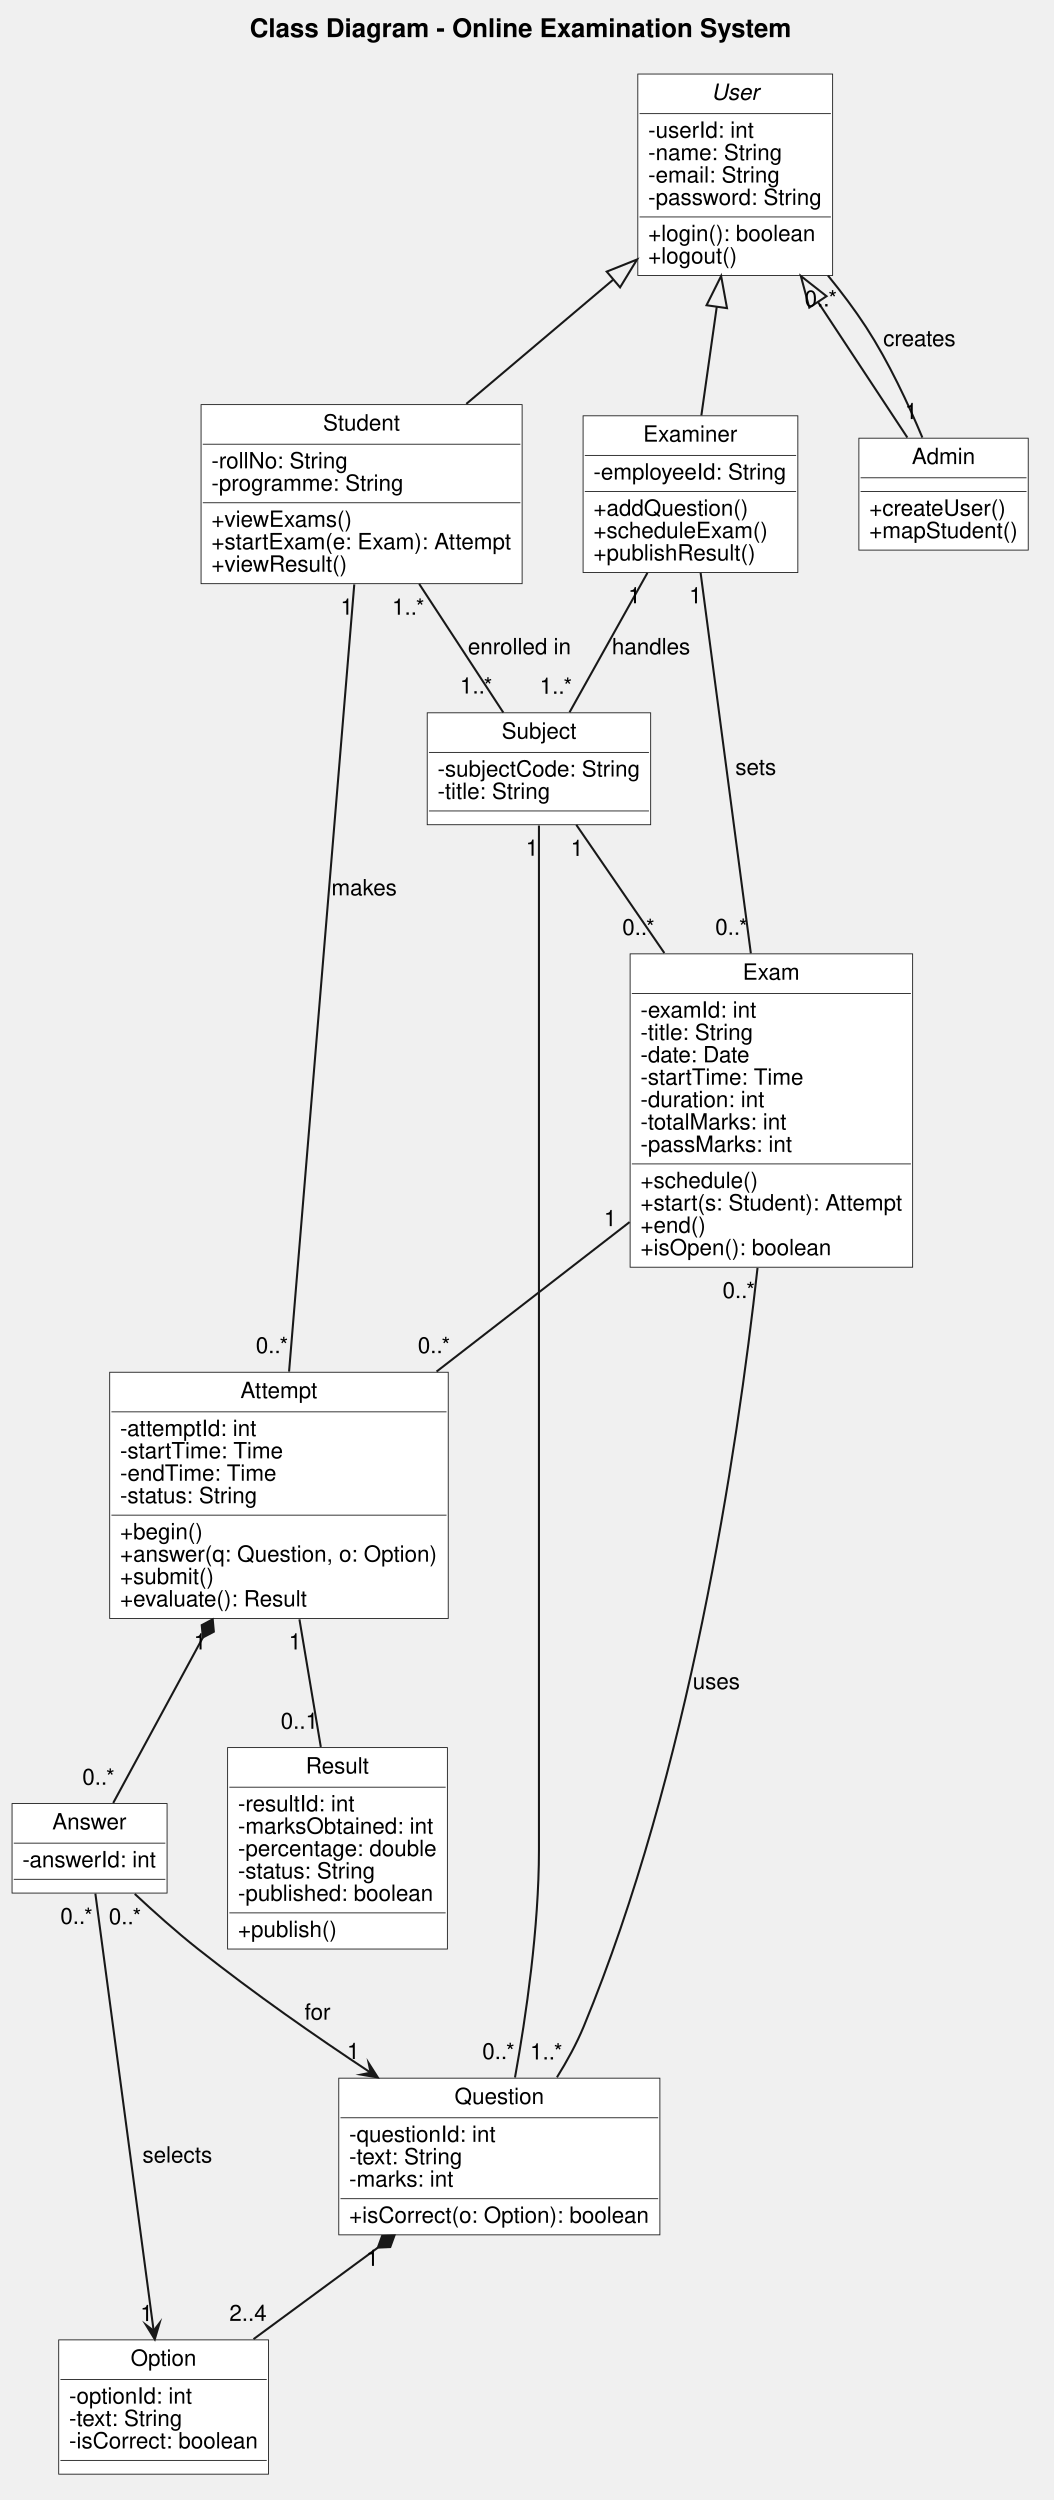
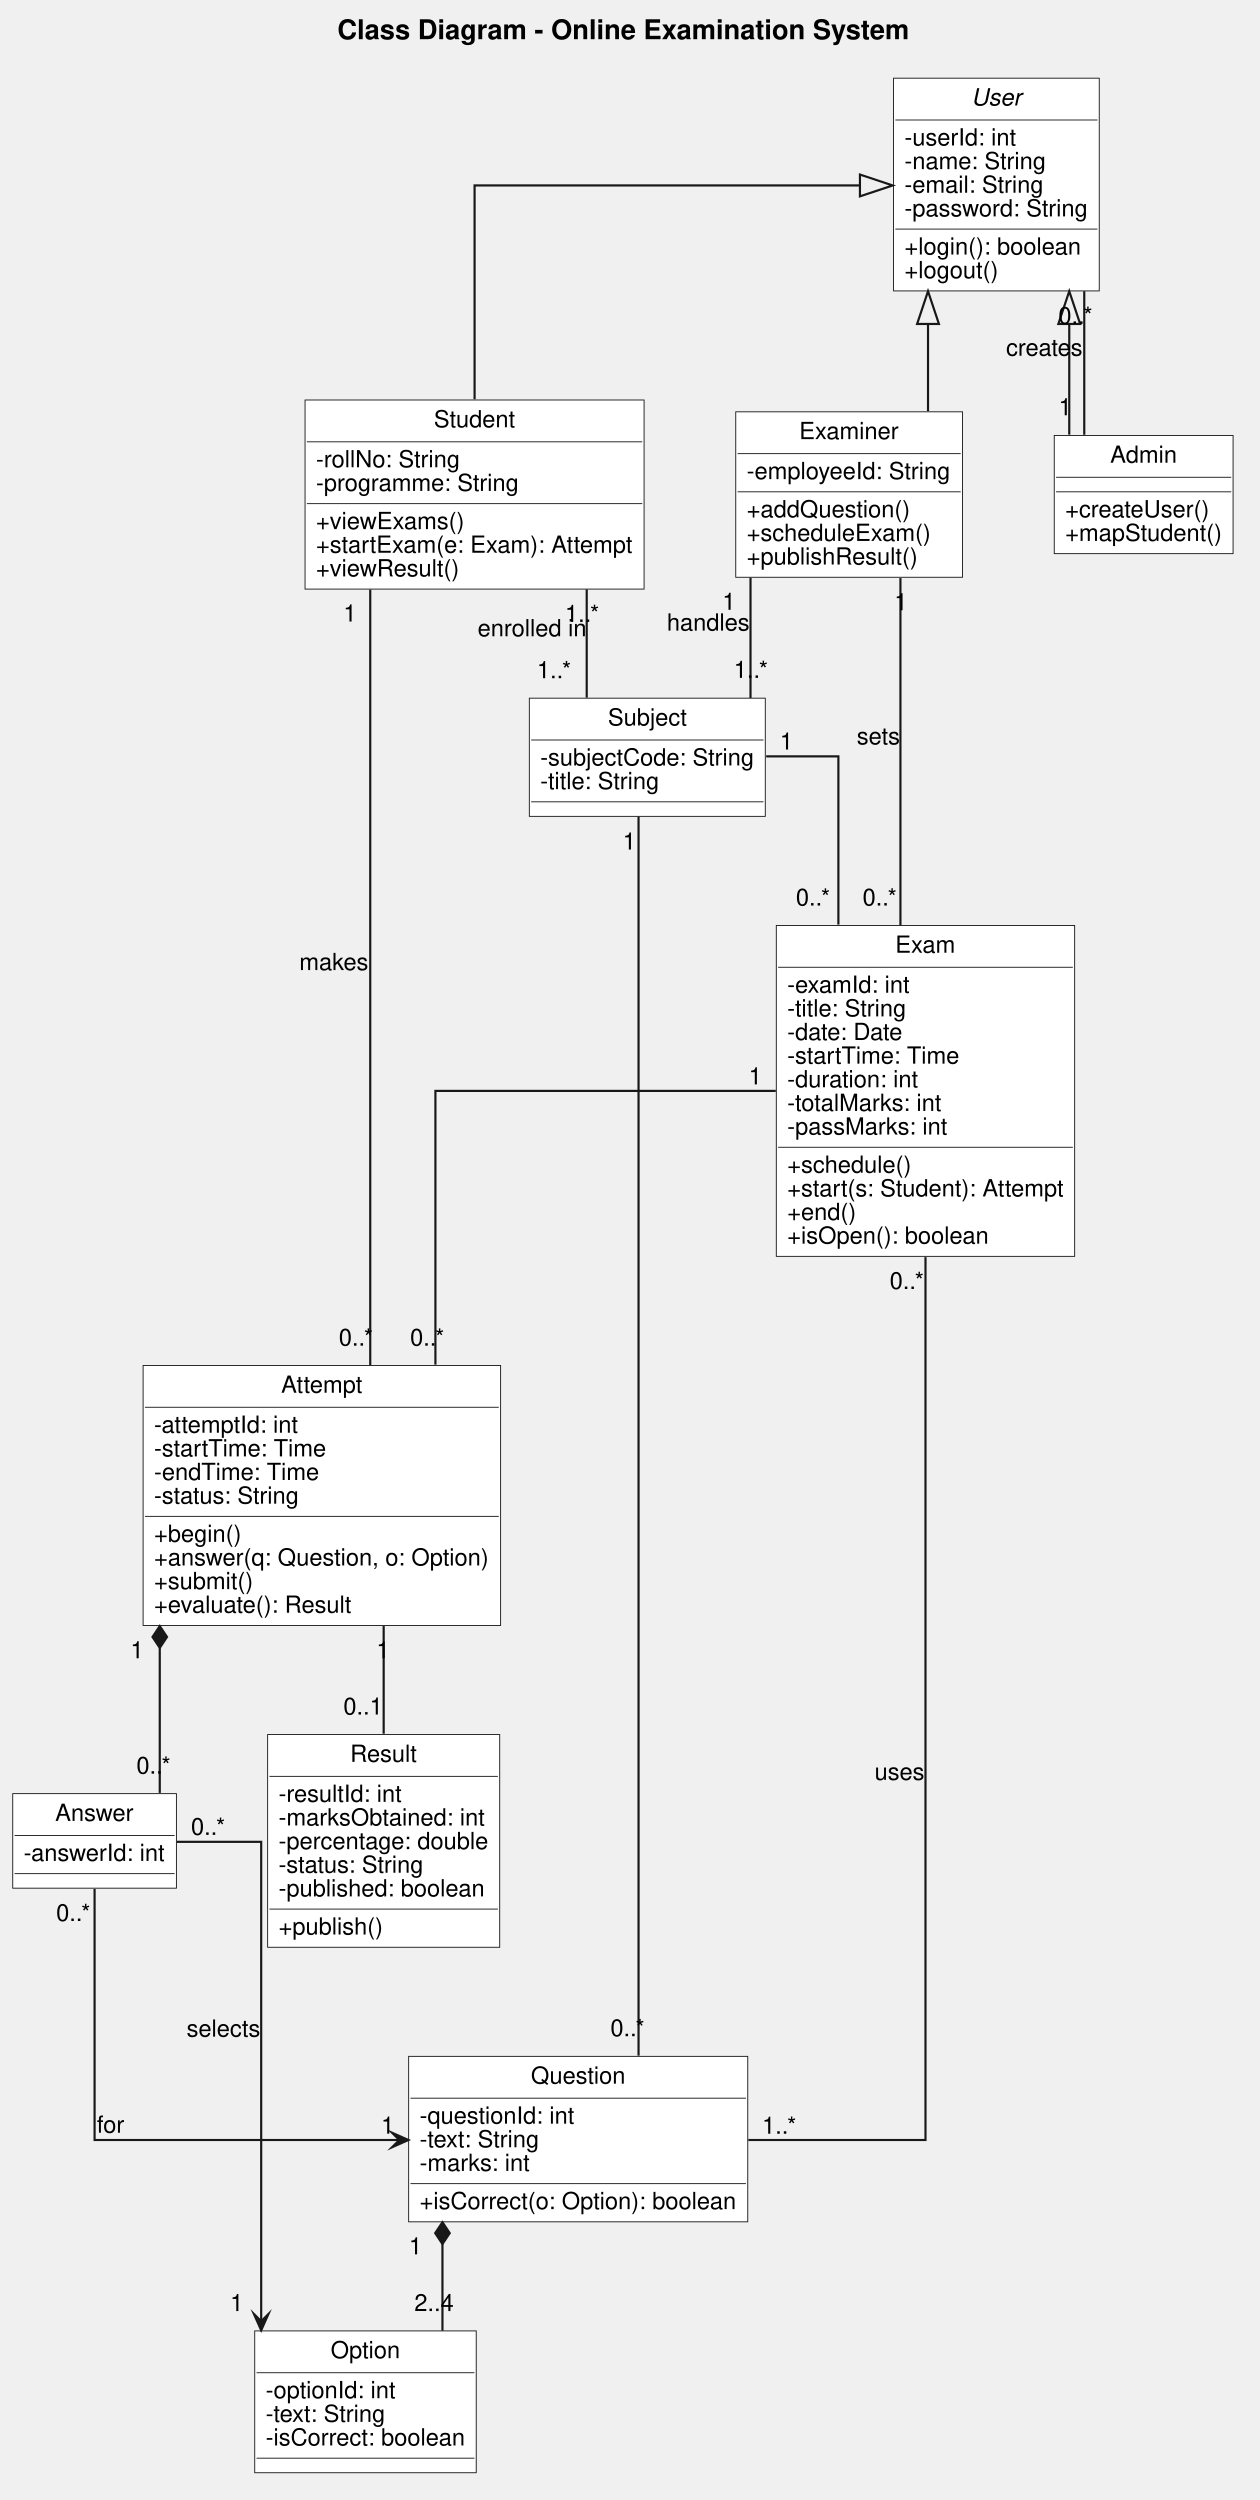
- <svg xmlns="http://www.w3.org/2000/svg" version="1.1" data-diagram-type="CLASS" width="612px" height="1452px" viewBox="0 0 612 1452" zoomAndPan="magnify" preserveAspectRatio="none" contentStyleType="text/css">
+ <svg xmlns="http://www.w3.org/2000/svg" version="1.1" data-diagram-type="CLASS" width="693px" height="1375px" viewBox="0 0 693 1375" zoomAndPan="magnify" preserveAspectRatio="none" contentStyleType="text/css">
  <defs />
  <g font-family="Helvetica, Arial, sans-serif" lengthAdjust="spacing">
-     <g class="title" data-source-line="2">
-       <text x="145.045" y="21.55" fill="#000" font-size="15" textLength="315.103" font-weight="700" font-family="Helvetica, Arial, sans-serif">Class Diagram - Online Examination System</text>
-     </g>
-     <g class="entity" data-qualified-name="User" id="ent0001" data-source-line="4">
-       <rect x="370.44" y="43" width="113.15" height="117" fill="#FFF" style="stroke:#181818;stroke-width:0.5;" />
-       <text x="413.291" y="58.01" fill="#000" font-size="13" textLength="27.447" font-style="italic" font-family="Helvetica, Arial, sans-serif">User</text>
-       <line x1="371.44" y1="66" x2="482.59" y2="66" style="stroke:#181818;stroke-width:0.5;" />
-       <text x="376.44" y="80.01" fill="#000" font-size="13" textLength="61.414" font-family="Helvetica, Arial, sans-serif">-userId: int</text>
-       <text x="376.44" y="93.01" fill="#000" font-size="13" textLength="78.032" font-family="Helvetica, Arial, sans-serif">-name: String</text>
-       <text x="376.44" y="106.01" fill="#000" font-size="13" textLength="76.578" font-family="Helvetica, Arial, sans-serif">-email: String</text>
-       <text x="376.44" y="119.01" fill="#000" font-size="13" textLength="101.15" font-family="Helvetica, Arial, sans-serif">-password: String</text>
-       <line x1="371.44" y1="126" x2="482.59" y2="126" style="stroke:#181818;stroke-width:0.5;" />
-       <text x="376.44" y="140.01" fill="#000" font-size="13" textLength="97.208" font-family="Helvetica, Arial, sans-serif">+login(): boolean</text>
-       <text x="376.44" y="153.01" fill="#000" font-size="13" textLength="51.67" font-family="Helvetica, Arial, sans-serif">+logout()</text>
-     </g>
-     <g class="entity" data-qualified-name="Student" id="ent0002" data-source-line="12">
-       <rect x="116.78" y="235" width="186.465" height="104" fill="#FFF" style="stroke:#181818;stroke-width:0.5;" />
-       <text x="187.605" y="250.01" fill="#000" font-size="13" textLength="44.814" font-family="Helvetica, Arial, sans-serif">Student</text>
-       <line x1="117.78" y1="258" x2="302.245" y2="258" style="stroke:#181818;stroke-width:0.5;" />
-       <text x="122.78" y="272.01" fill="#000" font-size="13" textLength="79.466" font-family="Helvetica, Arial, sans-serif">-rollNo: String</text>
-       <text x="122.78" y="285.01" fill="#000" font-size="13" textLength="111.979" font-family="Helvetica, Arial, sans-serif">-programme: String</text>
-       <line x1="117.78" y1="292" x2="302.245" y2="292" style="stroke:#181818;stroke-width:0.5;" />
-       <text x="122.78" y="306.01" fill="#000" font-size="13" textLength="81.986" font-family="Helvetica, Arial, sans-serif">+viewExams()</text>
-       <text x="122.78" y="319.01" fill="#000" font-size="13" textLength="174.465" font-family="Helvetica, Arial, sans-serif">+startExam(e: Exam): Attempt</text>
-       <text x="122.78" y="332.01" fill="#000" font-size="13" textLength="79.104" font-family="Helvetica, Arial, sans-serif">+viewResult()</text>
-     </g>
-     <g class="entity" data-qualified-name="Examiner" id="ent0003" data-source-line="19">
-       <rect x="338.66" y="241.5" width="124.722" height="91" fill="#FFF" style="stroke:#181818;stroke-width:0.5;" />
-       <text x="373.567" y="256.51" fill="#000" font-size="13" textLength="54.907" font-family="Helvetica, Arial, sans-serif">Examiner</text>
-       <line x1="339.66" y1="264.5" x2="462.382" y2="264.5" style="stroke:#181818;stroke-width:0.5;" />
-       <text x="344.66" y="278.51" fill="#000" font-size="13" textLength="112.722" font-family="Helvetica, Arial, sans-serif">-employeeId: String</text>
-       <line x1="339.66" y1="285.5" x2="462.382" y2="285.5" style="stroke:#181818;stroke-width:0.5;" />
-       <text x="344.66" y="299.51" fill="#000" font-size="13" textLength="89.972" font-family="Helvetica, Arial, sans-serif">+addQuestion()</text>
-       <text x="344.66" y="312.51" fill="#000" font-size="13" textLength="101.518" font-family="Helvetica, Arial, sans-serif">+scheduleExam()</text>
-       <text x="344.66" y="325.51" fill="#000" font-size="13" textLength="94.294" font-family="Helvetica, Arial, sans-serif">+publishResult()</text>
-     </g>
-     <g class="entity" data-qualified-name="Admin" id="ent0004" data-source-line="25">
-       <rect x="498.84" y="254.5" width="98.354" height="65" fill="#FFF" style="stroke:#181818;stroke-width:0.5;" />
-       <text x="529.593" y="269.51" fill="#000" font-size="13" textLength="36.848" font-family="Helvetica, Arial, sans-serif">Admin</text>
-       <line x1="499.84" y1="277.5" x2="596.194" y2="277.5" style="stroke:#181818;stroke-width:0.5;" />
-       <line x1="499.84" y1="285.5" x2="596.194" y2="285.5" style="stroke:#181818;stroke-width:0.5;" />
-       <text x="504.84" y="299.51" fill="#000" font-size="13" textLength="79.828" font-family="Helvetica, Arial, sans-serif">+createUser()</text>
-       <text x="504.84" y="312.51" fill="#000" font-size="13" textLength="86.354" font-family="Helvetica, Arial, sans-serif">+mapStudent()</text>
-     </g>
-     <g class="entity" data-qualified-name="Subject" id="ent0005" data-source-line="29">
-       <rect x="248.13" y="414" width="129.781" height="65" fill="#FFF" style="stroke:#181818;stroke-width:0.5;" />
-       <text x="291.34" y="429.01" fill="#000" font-size="13" textLength="43.361" font-family="Helvetica, Arial, sans-serif">Subject</text>
-       <line x1="249.13" y1="437" x2="376.911" y2="437" style="stroke:#181818;stroke-width:0.5;" />
-       <text x="254.13" y="451.01" fill="#000" font-size="13" textLength="117.781" font-family="Helvetica, Arial, sans-serif">-subjectCode: String</text>
-       <text x="254.13" y="464.01" fill="#000" font-size="13" textLength="65.743" font-family="Helvetica, Arial, sans-serif">-title: String</text>
-       <line x1="249.13" y1="471" x2="376.911" y2="471" style="stroke:#181818;stroke-width:0.5;" />
-     </g>
-     <g class="entity" data-qualified-name="Exam" id="ent0006" data-source-line="33">
-       <rect x="365.97" y="554" width="164.09" height="182" fill="#FFF" style="stroke:#181818;stroke-width:0.5;" />
-       <text x="431.4" y="569.01" fill="#000" font-size="13" textLength="33.23" font-family="Helvetica, Arial, sans-serif">Exam</text>
-       <line x1="366.97" y1="577" x2="529.06" y2="577" style="stroke:#181818;stroke-width:0.5;" />
-       <text x="371.97" y="591.01" fill="#000" font-size="13" textLength="67.914" font-family="Helvetica, Arial, sans-serif">-examId: int</text>
-       <text x="371.97" y="604.01" fill="#000" font-size="13" textLength="65.743" font-family="Helvetica, Arial, sans-serif">-title: String</text>
-       <text x="371.97" y="617.01" fill="#000" font-size="13" textLength="64.314" font-family="Helvetica, Arial, sans-serif">-date: Date</text>
-       <text x="371.97" y="630.01" fill="#000" font-size="13" textLength="94.612" font-family="Helvetica, Arial, sans-serif">-startTime: Time</text>
-       <text x="371.97" y="643.01" fill="#000" font-size="13" textLength="72.262" font-family="Helvetica, Arial, sans-serif">-duration: int</text>
-       <text x="371.97" y="656.01" fill="#000" font-size="13" textLength="85.243" font-family="Helvetica, Arial, sans-serif">-totalMarks: int</text>
-       <text x="371.97" y="669.01" fill="#000" font-size="13" textLength="88.131" font-family="Helvetica, Arial, sans-serif">-passMarks: int</text>
-       <line x1="366.97" y1="676" x2="529.06" y2="676" style="stroke:#181818;stroke-width:0.5;" />
-       <text x="371.97" y="690.01" fill="#000" font-size="13" textLength="68.288" font-family="Helvetica, Arial, sans-serif">+schedule()</text>
-       <text x="371.97" y="703.01" fill="#000" font-size="13" textLength="152.09" font-family="Helvetica, Arial, sans-serif">+start(s: Student): Attempt</text>
-       <text x="371.97" y="716.01" fill="#000" font-size="13" textLength="37.94" font-family="Helvetica, Arial, sans-serif">+end()</text>
-       <text x="371.97" y="729.01" fill="#000" font-size="13" textLength="110.932" font-family="Helvetica, Arial, sans-serif">+isOpen(): boolean</text>
-     </g>
-     <g class="entity" data-qualified-name="Question" id="ent0007" data-source-line="46">
-       <rect x="196.76" y="1207" width="186.503" height="91" fill="#FFF" style="stroke:#181818;stroke-width:0.5;" />
-       <text x="263.996" y="1222.01" fill="#000" font-size="13" textLength="52.032" font-family="Helvetica, Arial, sans-serif">Question</text>
-       <line x1="197.76" y1="1230" x2="382.263" y2="1230" style="stroke:#181818;stroke-width:0.5;" />
-       <text x="202.76" y="1244.01" fill="#000" font-size="13" textLength="85.274" font-family="Helvetica, Arial, sans-serif">-questionId: int</text>
-       <text x="202.76" y="1257.01" fill="#000" font-size="13" textLength="66.466" font-family="Helvetica, Arial, sans-serif">-text: String</text>
-       <text x="202.76" y="1270.01" fill="#000" font-size="13" textLength="60.671" font-family="Helvetica, Arial, sans-serif">-marks: int</text>
-       <line x1="197.76" y1="1277" x2="382.263" y2="1277" style="stroke:#181818;stroke-width:0.5;" />
-       <text x="202.76" y="1291.01" fill="#000" font-size="13" textLength="174.503" font-family="Helvetica, Arial, sans-serif">+isCorrect(o: Option): boolean</text>
-     </g>
-     <g class="entity" data-qualified-name="Option" id="ent0008" data-source-line="52">
-       <rect x="34.1" y="1359" width="121.827" height="78" fill="#FFF" style="stroke:#181818;stroke-width:0.5;" />
-       <text x="75.863" y="1374.01" fill="#000" font-size="13" textLength="38.302" font-family="Helvetica, Arial, sans-serif">Option</text>
-       <line x1="35.1" y1="1382" x2="154.927" y2="1382" style="stroke:#181818;stroke-width:0.5;" />
-       <text x="40.1" y="1396.01" fill="#000" font-size="13" textLength="71.544" font-family="Helvetica, Arial, sans-serif">-optionId: int</text>
-       <text x="40.1" y="1409.01" fill="#000" font-size="13" textLength="66.466" font-family="Helvetica, Arial, sans-serif">-text: String</text>
-       <text x="40.1" y="1422.01" fill="#000" font-size="13" textLength="109.827" font-family="Helvetica, Arial, sans-serif">-isCorrect: boolean</text>
-       <line x1="35.1" y1="1429" x2="154.927" y2="1429" style="stroke:#181818;stroke-width:0.5;" />
-     </g>
-     <g class="entity" data-qualified-name="Attempt" id="ent0009" data-source-line="57">
-       <rect x="63.71" y="797" width="196.622" height="143" fill="#FFF" style="stroke:#181818;stroke-width:0.5;" />
-       <text x="139.623" y="812.01" fill="#000" font-size="13" textLength="44.795" font-family="Helvetica, Arial, sans-serif">Attempt</text>
-       <line x1="64.71" y1="820" x2="259.332" y2="820" style="stroke:#181818;stroke-width:0.5;" />
-       <text x="69.71" y="834.01" fill="#000" font-size="13" textLength="79.479" font-family="Helvetica, Arial, sans-serif">-attemptId: int</text>
-       <text x="69.71" y="847.01" fill="#000" font-size="13" textLength="94.612" font-family="Helvetica, Arial, sans-serif">-startTime: Time</text>
-       <text x="69.71" y="860.01" fill="#000" font-size="13" textLength="91.019" font-family="Helvetica, Arial, sans-serif">-endTime: Time</text>
-       <text x="69.71" y="873.01" fill="#000" font-size="13" textLength="80.196" font-family="Helvetica, Arial, sans-serif">-status: String</text>
-       <line x1="64.71" y1="880" x2="259.332" y2="880" style="stroke:#181818;stroke-width:0.5;" />
-       <text x="69.71" y="894.01" fill="#000" font-size="13" textLength="48.058" font-family="Helvetica, Arial, sans-serif">+begin()</text>
-       <text x="69.71" y="907.01" fill="#000" font-size="13" textLength="184.622" font-family="Helvetica, Arial, sans-serif">+answer(q: Question, o: Option)</text>
-       <text x="69.71" y="920.01" fill="#000" font-size="13" textLength="54.539" font-family="Helvetica, Arial, sans-serif">+submit()</text>
-       <text x="69.71" y="933.01" fill="#000" font-size="13" textLength="109.472" font-family="Helvetica, Arial, sans-serif">+evaluate(): Result</text>
-     </g>
-     <g class="entity" data-qualified-name="Answer" id="ent0010" data-source-line="67">
-       <rect x="7" y="1047.5" width="90.032" height="52" fill="#FFF" style="stroke:#181818;stroke-width:0.5;" />
-       <text x="30.342" y="1062.51" fill="#000" font-size="13" textLength="43.348" font-family="Helvetica, Arial, sans-serif">Answer</text>
-       <line x1="8" y1="1070.5" x2="96.032" y2="1070.5" style="stroke:#181818;stroke-width:0.5;" />
-       <text x="13" y="1084.51" fill="#000" font-size="13" textLength="78.032" font-family="Helvetica, Arial, sans-serif">-answerId: int</text>
-       <line x1="8" y1="1091.5" x2="96.032" y2="1091.5" style="stroke:#181818;stroke-width:0.5;" />
-     </g>
-     <g class="entity" data-qualified-name="Result" id="ent0011" data-source-line="70">
-       <rect x="132.2" y="1015" width="127.642" height="117" fill="#FFF" style="stroke:#181818;stroke-width:0.5;" />
-       <text x="177.597" y="1030.01" fill="#000" font-size="13" textLength="36.848" font-family="Helvetica, Arial, sans-serif">Result</text>
-       <line x1="133.2" y1="1038" x2="258.842" y2="1038" style="stroke:#181818;stroke-width:0.5;" />
-       <text x="138.2" y="1052.01" fill="#000" font-size="13" textLength="67.914" font-family="Helvetica, Arial, sans-serif">-resultId: int</text>
-       <text x="138.2" y="1065.01" fill="#000" font-size="13" textLength="113.433" font-family="Helvetica, Arial, sans-serif">-marksObtained: int</text>
-       <text x="138.2" y="1078.01" fill="#000" font-size="13" textLength="115.642" font-family="Helvetica, Arial, sans-serif">-percentage: double</text>
-       <text x="138.2" y="1091.01" fill="#000" font-size="13" textLength="80.196" font-family="Helvetica, Arial, sans-serif">-status: String</text>
-       <text x="138.2" y="1104.01" fill="#000" font-size="13" textLength="113.477" font-family="Helvetica, Arial, sans-serif">-published: boolean</text>
-       <line x1="133.2" y1="1111" x2="258.842" y2="1111" style="stroke:#181818;stroke-width:0.5;" />
-       <text x="138.2" y="1125.01" fill="#000" font-size="13" textLength="57.446" font-family="Helvetica, Arial, sans-serif">+publish()</text>
-     </g>
-     <g class="link" data-entity-1="ent0001" data-entity-2="ent0002" id="lnk12" data-source-line="79" data-link-type="extension">
-       <path d="M356.258,162.335 C325.748,188.145 301.9,208.3 270.83,234.58" style="stroke:#181818;stroke-width:1.2;" fill="none" id="User-backto-Student" codeLine="79" />
-       <polygon points="370,150.71,352.383,157.755,360.133,166.916,370,150.71" fill="none" style="stroke:#181818;stroke-width:1.2;stroke-linejoin:miter;stroke-miterlimit:10;" />
-     </g>
-     <g class="link" data-entity-1="ent0001" data-entity-2="ent0003" id="lnk13" data-source-line="80" data-link-type="extension">
-       <path d="M416.303,178.132 C412.593,204.292 410.81,216.91 407.35,241.28" style="stroke:#181818;stroke-width:1.2;" fill="none" id="User-backto-Examiner" codeLine="80" />
-       <polygon points="418.83,160.31,410.362,177.289,422.243,178.974,418.83,160.31" fill="none" style="stroke:#181818;stroke-width:1.2;stroke-linejoin:miter;stroke-miterlimit:10;" />
-     </g>
-     <g class="link" data-entity-1="ent0001" data-entity-2="ent0004" id="lnk14" data-source-line="81" data-link-type="extension">
-       <path d="M475.041,175.336 C495.481,206.326 509.97,228.3 526.98,254.11" style="stroke:#181818;stroke-width:1.2;" fill="none" id="User-backto-Admin" codeLine="81" />
-       <polygon points="465.13,160.31,470.032,178.64,480.049,172.032,465.13,160.31" fill="none" style="stroke:#181818;stroke-width:1.2;stroke-linejoin:miter;stroke-miterlimit:10;" />
-     </g>
-     <g class="link" data-entity-1="ent0004" data-entity-2="ent0001" id="lnk15" data-source-line="82" data-link-type="association">
-       <path d="M535.71,254.14 C527.64,234.88 516.16,210.21 503.02,190 C496.43,179.88 488.76,169.7 480.87,160.04" style="stroke:#181818;stroke-width:1.2;" fill="none" id="Admin-User" codeLine="82" />
-       <text x="512.97" y="201.01" fill="#000" font-size="13" textLength="42.631" font-family="Helvetica, Arial, sans-serif">creates</text>
-       <text x="525.621" y="243.401" fill="#000" font-size="13" font-family="Helvetica, Arial, sans-serif">1</text>
-       <text x="467.307" y="177.977" fill="#000" font-size="13" textLength="19.513" font-family="Helvetica, Arial, sans-serif">0..*</text>
-     </g>
-     <g class="link" data-entity-1="ent0002" data-entity-2="ent0005" id="lnk16" data-source-line="83" data-link-type="association">
-       <path d="M243.46,339.14 C259.55,363.75 278.34,392.48 292.33,413.87" style="stroke:#181818;stroke-width:1.2;" fill="none" id="Student-Subject" codeLine="83" />
-       <text x="271.74" y="380.01" fill="#000" font-size="13" textLength="59.985" font-family="Helvetica, Arial, sans-serif">enrolled in</text>
-       <text x="227.712" y="357.03" fill="#000" font-size="13" textLength="19.513" font-family="Helvetica, Arial, sans-serif">1..*</text>
-       <text x="267.156" y="402.81" fill="#000" font-size="13" textLength="19.513" font-family="Helvetica, Arial, sans-serif">1..*</text>
-     </g>
-     <g class="link" data-entity-1="ent0003" data-entity-2="ent0005" id="lnk17" data-source-line="84" data-link-type="association">
-       <path d="M376.03,332.71 C361.6,358.54 343.79,390.42 330.79,413.69" style="stroke:#181818;stroke-width:1.2;" fill="none" id="Examiner-Subject" codeLine="84" />
-       <text x="355.38" y="380.01" fill="#000" font-size="13" textLength="45.538" font-family="Helvetica, Arial, sans-serif">handles</text>
-       <text x="364.862" y="350.389" fill="#000" font-size="13" font-family="Helvetica, Arial, sans-serif">1</text>
-       <text x="313.469" y="402.961" fill="#000" font-size="13" textLength="19.513" font-family="Helvetica, Arial, sans-serif">1..*</text>
-     </g>
-     <g class="link" data-entity-1="ent0003" data-entity-2="ent0006" id="lnk18" data-source-line="85" data-link-type="association">
-       <path d="M406.92,332.73 C414.21,387.91 426.77,483.08 436.09,553.7" style="stroke:#181818;stroke-width:1.2;" fill="none" id="Examiner-Exam" codeLine="85" />
-       <text x="427.08" y="450.01" fill="#000" font-size="13" textLength="23.842" font-family="Helvetica, Arial, sans-serif">sets</text>
-       <text x="400.289" y="350.412" fill="#000" font-size="13" font-family="Helvetica, Arial, sans-serif">1</text>
-       <text x="415.403" y="542.917" fill="#000" font-size="13" textLength="19.513" font-family="Helvetica, Arial, sans-serif">0..*</text>
-     </g>
-     <g class="link" data-entity-1="ent0005" data-entity-2="ent0007" id="lnk19" data-source-line="86" data-link-type="association">
-       <path d="M313.02,479.49 C313.02,518.38 313.02,586.01 313.02,644 C313.02,644 313.02,644 313.02,1074.5 C313.02,1119.74 305.53,1170.95 299.11,1206.6" style="stroke:#181818;stroke-width:1.2;" fill="none" id="Subject-Question" codeLine="86" />
-       <text x="305.375" y="497.028" fill="#000" font-size="13" font-family="Helvetica, Arial, sans-serif">1</text>
-       <text x="280.089" y="1195.914" fill="#000" font-size="13" textLength="19.513" font-family="Helvetica, Arial, sans-serif">0..*</text>
-     </g>
-     <g class="link" data-entity-1="ent0005" data-entity-2="ent0006" id="lnk20" data-source-line="87" data-link-type="association">
-       <path d="M334.71,479.07 C348.64,499.36 367.52,526.83 385.86,553.53" style="stroke:#181818;stroke-width:1.2;" fill="none" id="Subject-Exam" codeLine="87" />
-       <text x="331.485" y="497.138" fill="#000" font-size="13" font-family="Helvetica, Arial, sans-serif">1</text>
-       <text x="361.394" y="543.039" fill="#000" font-size="13" textLength="19.513" font-family="Helvetica, Arial, sans-serif">0..*</text>
-     </g>
-     <g class="link" data-entity-1="ent0006" data-entity-2="ent0007" id="lnk21" data-source-line="88" data-link-type="association">
-       <path d="M439.97,736.42 C428,844.6 399.97,1029.59 339.02,1177 C334.87,1187.01 329.33,1197.12 323.47,1206.52" style="stroke:#181818;stroke-width:1.2;" fill="none" id="Exam-Question" codeLine="88" />
-       <text x="402.33" y="981.01" fill="#000" font-size="13" textLength="27.46" font-family="Helvetica, Arial, sans-serif">uses</text>
-       <text x="419.646" y="753.927" fill="#000" font-size="13" textLength="19.513" font-family="Helvetica, Arial, sans-serif">0..*</text>
-       <text x="307.875" y="1196.15" fill="#000" font-size="13" textLength="19.513" font-family="Helvetica, Arial, sans-serif">1..*</text>
-     </g>
-     <g class="link" data-entity-1="ent0007" data-entity-2="ent0008" id="lnk22" data-source-line="89" data-link-type="composition">
-       <path d="M219.456,1305.424 C193.196,1324.754 172.45,1340.01 147.24,1358.57" style="stroke:#181818;stroke-width:1.2;" fill="none" id="Question-backto-Option" codeLine="89" />
-       <polygon points="229.12,1298.31,221.917,1298.646,219.456,1305.424,226.659,1305.088,229.12,1298.31" fill="#181818" style="stroke:#181818;stroke-width:1.2;stroke-linejoin:miter;stroke-miterlimit:10;" />
-       <text x="212.679" y="1316.003" fill="#000" font-size="13" font-family="Helvetica, Arial, sans-serif">1</text>
-       <text x="133.208" y="1347.973" fill="#000" font-size="13" textLength="21.684" font-family="Helvetica, Arial, sans-serif">2..4</text>
-     </g>
-     <g class="link" data-entity-1="ent0006" data-entity-2="ent0009" id="lnk23" data-source-line="90" data-link-type="association">
-       <path d="M365.68,709.77 C330.61,736.93 289.57,768.71 253.55,796.61" style="stroke:#181818;stroke-width:1.2;" fill="none" id="Exam-Attempt" codeLine="90" />
-       <text x="350.778" y="712.152" fill="#000" font-size="13" font-family="Helvetica, Arial, sans-serif">1</text>
-       <text x="242.65" y="785.904" fill="#000" font-size="13" textLength="19.513" font-family="Helvetica, Arial, sans-serif">0..*</text>
-     </g>
-     <g class="link" data-entity-1="ent0002" data-entity-2="ent0009" id="lnk24" data-source-line="91" data-link-type="association">
-       <path d="M205.76,339.43 C197.15,443.3 177.69,678.3 167.89,796.62" style="stroke:#181818;stroke-width:1.2;" fill="none" id="Student-Attempt" codeLine="91" />
-       <text x="192.51" y="520.01" fill="#000" font-size="13" textLength="38.289" font-family="Helvetica, Arial, sans-serif">makes</text>
-       <text x="197.781" y="356.991" fill="#000" font-size="13" font-family="Helvetica, Arial, sans-serif">1</text>
-       <text x="148.558" y="785.915" fill="#000" font-size="13" textLength="19.513" font-family="Helvetica, Arial, sans-serif">0..*</text>
-     </g>
-     <g class="link" data-entity-1="ent0009" data-entity-2="ent0010" id="lnk25" data-source-line="92" data-link-type="composition">
-       <path d="M117.823,951.051 C97.753,988.091 80.16,1020.56 65.75,1047.16" style="stroke:#181818;stroke-width:1.2;" fill="none" id="Attempt-backto-Answer" codeLine="92" />
-       <polygon points="123.54,940.5,117.165,943.87,117.823,951.051,124.198,947.681,123.54,940.5" fill="#181818" style="stroke:#181818;stroke-width:1.2;stroke-linejoin:miter;stroke-miterlimit:10;" />
-       <text x="112.55" y="957.992" fill="#000" font-size="13" font-family="Helvetica, Arial, sans-serif">1</text>
-       <text x="47.788" y="1036.576" fill="#000" font-size="13" textLength="19.513" font-family="Helvetica, Arial, sans-serif">0..*</text>
-     </g>
-     <g class="link" data-entity-1="ent0010" data-entity-2="ent0007" id="lnk26" data-source-line="93" data-link-type="dependency">
-       <path d="M78.26,1099.98 C89.3,1110.29 102.47,1122.08 115.02,1132 C148.19,1158.25 182.71,1182.281 215.25,1203.811" style="stroke:#181818;stroke-width:1.2;" fill="none" id="Answer-to-Question" codeLine="93" />
-       <polygon points="219.42,1206.57,214.121,1198.268,215.25,1203.811,209.707,1204.94,219.42,1206.57" fill="#181818" style="stroke:#181818;stroke-width:1.2;stroke-linejoin:miter;stroke-miterlimit:10;" />
-       <text x="176.9" y="1173.01" fill="#000" font-size="13" textLength="15.171" font-family="Helvetica, Arial, sans-serif">for</text>
-       <text x="63.191" y="1117.617" fill="#000" font-size="13" textLength="19.513" font-family="Helvetica, Arial, sans-serif">0..*</text>
-       <text x="201.555" y="1195.88" fill="#000" font-size="13" font-family="Helvetica, Arial, sans-serif">1</text>
-     </g>
-     <g class="link" data-entity-1="ent0010" data-entity-2="ent0008" id="lnk27" data-source-line="94" data-link-type="dependency">
-       <path d="M55.39,1099.81 C62.89,1156.08 80.339,1286.934 89.239,1353.694" style="stroke:#181818;stroke-width:1.2;" fill="none" id="Answer-to-Option" codeLine="94" />
-       <polygon points="89.9,1358.65,92.676,1349.2,89.239,1353.694,84.746,1350.258,89.9,1358.65" fill="#181818" style="stroke:#181818;stroke-width:1.2;stroke-linejoin:miter;stroke-miterlimit:10;" />
-       <text x="82.75" y="1256.01" fill="#000" font-size="13" textLength="40.46" font-family="Helvetica, Arial, sans-serif">selects</text>
-       <text x="35.033" y="1117.408" fill="#000" font-size="13" textLength="19.513" font-family="Helvetica, Arial, sans-serif">0..*</text>
-       <text x="81.492" y="1348.066" fill="#000" font-size="13" font-family="Helvetica, Arial, sans-serif">1</text>
-     </g>
-     <g class="link" data-entity-1="ent0009" data-entity-2="ent0011" id="lnk28" data-source-line="95" data-link-type="association">
-       <path d="M173.91,940.5 C177.97,964.74 182.46,991.54 186.32,1014.62" style="stroke:#181818;stroke-width:1.2;" fill="none" id="Attempt-Result" codeLine="95" />
-       <text x="167.721" y="957.992" fill="#000" font-size="13" font-family="Helvetica, Arial, sans-serif">1</text>
-       <text x="163.024" y="1004.071" fill="#000" font-size="13" textLength="21.684" font-family="Helvetica, Arial, sans-serif">0..1</text>
+     <g class="title" data-source-line="5">
+       <text x="185.545" y="21.55" fill="#000" font-size="15" textLength="315.103" font-weight="700" font-family="Helvetica, Arial, sans-serif">Class Diagram - Online Examination System</text>
+     </g>
+     <g class="entity" data-qualified-name="User" id="ent0001" data-source-line="7">
+       <rect x="491.44" y="43" width="113.15" height="117" fill="#FFF" style="stroke:#181818;stroke-width:0.5;" />
+       <text x="534.291" y="58.01" fill="#000" font-size="13" textLength="27.447" font-style="italic" font-family="Helvetica, Arial, sans-serif">User</text>
+       <line x1="492.44" y1="66" x2="603.59" y2="66" style="stroke:#181818;stroke-width:0.5;" />
+       <text x="497.44" y="80.01" fill="#000" font-size="13" textLength="61.414" font-family="Helvetica, Arial, sans-serif">-userId: int</text>
+       <text x="497.44" y="93.01" fill="#000" font-size="13" textLength="78.032" font-family="Helvetica, Arial, sans-serif">-name: String</text>
+       <text x="497.44" y="106.01" fill="#000" font-size="13" textLength="76.578" font-family="Helvetica, Arial, sans-serif">-email: String</text>
+       <text x="497.44" y="119.01" fill="#000" font-size="13" textLength="101.15" font-family="Helvetica, Arial, sans-serif">-password: String</text>
+       <line x1="492.44" y1="126" x2="603.59" y2="126" style="stroke:#181818;stroke-width:0.5;" />
+       <text x="497.44" y="140.01" fill="#000" font-size="13" textLength="97.208" font-family="Helvetica, Arial, sans-serif">+login(): boolean</text>
+       <text x="497.44" y="153.01" fill="#000" font-size="13" textLength="51.67" font-family="Helvetica, Arial, sans-serif">+logout()</text>
+     </g>
+     <g class="entity" data-qualified-name="Student" id="ent0002" data-source-line="15">
+       <rect x="167.78" y="220" width="186.465" height="104" fill="#FFF" style="stroke:#181818;stroke-width:0.5;" />
+       <text x="238.605" y="235.01" fill="#000" font-size="13" textLength="44.814" font-family="Helvetica, Arial, sans-serif">Student</text>
+       <line x1="168.78" y1="243" x2="353.245" y2="243" style="stroke:#181818;stroke-width:0.5;" />
+       <text x="173.78" y="257.01" fill="#000" font-size="13" textLength="79.466" font-family="Helvetica, Arial, sans-serif">-rollNo: String</text>
+       <text x="173.78" y="270.01" fill="#000" font-size="13" textLength="111.979" font-family="Helvetica, Arial, sans-serif">-programme: String</text>
+       <line x1="168.78" y1="277" x2="353.245" y2="277" style="stroke:#181818;stroke-width:0.5;" />
+       <text x="173.78" y="291.01" fill="#000" font-size="13" textLength="81.986" font-family="Helvetica, Arial, sans-serif">+viewExams()</text>
+       <text x="173.78" y="304.01" fill="#000" font-size="13" textLength="174.465" font-family="Helvetica, Arial, sans-serif">+startExam(e: Exam): Attempt</text>
+       <text x="173.78" y="317.01" fill="#000" font-size="13" textLength="79.104" font-family="Helvetica, Arial, sans-serif">+viewResult()</text>
+     </g>
+     <g class="entity" data-qualified-name="Examiner" id="ent0003" data-source-line="22">
+       <rect x="404.66" y="226.5" width="124.722" height="91" fill="#FFF" style="stroke:#181818;stroke-width:0.5;" />
+       <text x="439.567" y="241.51" fill="#000" font-size="13" textLength="54.907" font-family="Helvetica, Arial, sans-serif">Examiner</text>
+       <line x1="405.66" y1="249.5" x2="528.382" y2="249.5" style="stroke:#181818;stroke-width:0.5;" />
+       <text x="410.66" y="263.51" fill="#000" font-size="13" textLength="112.722" font-family="Helvetica, Arial, sans-serif">-employeeId: String</text>
+       <line x1="405.66" y1="270.5" x2="528.382" y2="270.5" style="stroke:#181818;stroke-width:0.5;" />
+       <text x="410.66" y="284.51" fill="#000" font-size="13" textLength="89.972" font-family="Helvetica, Arial, sans-serif">+addQuestion()</text>
+       <text x="410.66" y="297.51" fill="#000" font-size="13" textLength="101.518" font-family="Helvetica, Arial, sans-serif">+scheduleExam()</text>
+       <text x="410.66" y="310.51" fill="#000" font-size="13" textLength="94.294" font-family="Helvetica, Arial, sans-serif">+publishResult()</text>
+     </g>
+     <g class="entity" data-qualified-name="Admin" id="ent0004" data-source-line="28">
+       <rect x="579.84" y="239.5" width="98.354" height="65" fill="#FFF" style="stroke:#181818;stroke-width:0.5;" />
+       <text x="610.593" y="254.51" fill="#000" font-size="13" textLength="36.848" font-family="Helvetica, Arial, sans-serif">Admin</text>
+       <line x1="580.84" y1="262.5" x2="677.194" y2="262.5" style="stroke:#181818;stroke-width:0.5;" />
+       <line x1="580.84" y1="270.5" x2="677.194" y2="270.5" style="stroke:#181818;stroke-width:0.5;" />
+       <text x="585.84" y="284.51" fill="#000" font-size="13" textLength="79.828" font-family="Helvetica, Arial, sans-serif">+createUser()</text>
+       <text x="585.84" y="297.51" fill="#000" font-size="13" textLength="86.354" font-family="Helvetica, Arial, sans-serif">+mapStudent()</text>
+     </g>
+     <g class="entity" data-qualified-name="Subject" id="ent0005" data-source-line="32">
+       <rect x="291.13" y="384" width="129.781" height="65" fill="#FFF" style="stroke:#181818;stroke-width:0.5;" />
+       <text x="334.34" y="399.01" fill="#000" font-size="13" textLength="43.361" font-family="Helvetica, Arial, sans-serif">Subject</text>
+       <line x1="292.13" y1="407" x2="419.911" y2="407" style="stroke:#181818;stroke-width:0.5;" />
+       <text x="297.13" y="421.01" fill="#000" font-size="13" textLength="117.781" font-family="Helvetica, Arial, sans-serif">-subjectCode: String</text>
+       <text x="297.13" y="434.01" fill="#000" font-size="13" textLength="65.743" font-family="Helvetica, Arial, sans-serif">-title: String</text>
+       <line x1="292.13" y1="441" x2="419.911" y2="441" style="stroke:#181818;stroke-width:0.5;" />
+     </g>
+     <g class="entity" data-qualified-name="Exam" id="ent0006" data-source-line="36">
+       <rect x="426.97" y="509" width="164.09" height="182" fill="#FFF" style="stroke:#181818;stroke-width:0.5;" />
+       <text x="492.4" y="524.01" fill="#000" font-size="13" textLength="33.23" font-family="Helvetica, Arial, sans-serif">Exam</text>
+       <line x1="427.97" y1="532" x2="590.06" y2="532" style="stroke:#181818;stroke-width:0.5;" />
+       <text x="432.97" y="546.01" fill="#000" font-size="13" textLength="67.914" font-family="Helvetica, Arial, sans-serif">-examId: int</text>
+       <text x="432.97" y="559.01" fill="#000" font-size="13" textLength="65.743" font-family="Helvetica, Arial, sans-serif">-title: String</text>
+       <text x="432.97" y="572.01" fill="#000" font-size="13" textLength="64.314" font-family="Helvetica, Arial, sans-serif">-date: Date</text>
+       <text x="432.97" y="585.01" fill="#000" font-size="13" textLength="94.612" font-family="Helvetica, Arial, sans-serif">-startTime: Time</text>
+       <text x="432.97" y="598.01" fill="#000" font-size="13" textLength="72.262" font-family="Helvetica, Arial, sans-serif">-duration: int</text>
+       <text x="432.97" y="611.01" fill="#000" font-size="13" textLength="85.243" font-family="Helvetica, Arial, sans-serif">-totalMarks: int</text>
+       <text x="432.97" y="624.01" fill="#000" font-size="13" textLength="88.131" font-family="Helvetica, Arial, sans-serif">-passMarks: int</text>
+       <line x1="427.97" y1="631" x2="590.06" y2="631" style="stroke:#181818;stroke-width:0.5;" />
+       <text x="432.97" y="645.01" fill="#000" font-size="13" textLength="68.288" font-family="Helvetica, Arial, sans-serif">+schedule()</text>
+       <text x="432.97" y="658.01" fill="#000" font-size="13" textLength="152.09" font-family="Helvetica, Arial, sans-serif">+start(s: Student): Attempt</text>
+       <text x="432.97" y="671.01" fill="#000" font-size="13" textLength="37.94" font-family="Helvetica, Arial, sans-serif">+end()</text>
+       <text x="432.97" y="684.01" fill="#000" font-size="13" textLength="110.932" font-family="Helvetica, Arial, sans-serif">+isOpen(): boolean</text>
+     </g>
+     <g class="entity" data-qualified-name="Question" id="ent0007" data-source-line="49">
+       <rect x="224.76" y="1131" width="186.503" height="91" fill="#FFF" style="stroke:#181818;stroke-width:0.5;" />
+       <text x="291.996" y="1146.01" fill="#000" font-size="13" textLength="52.032" font-family="Helvetica, Arial, sans-serif">Question</text>
+       <line x1="225.76" y1="1154" x2="410.263" y2="1154" style="stroke:#181818;stroke-width:0.5;" />
+       <text x="230.76" y="1168.01" fill="#000" font-size="13" textLength="85.274" font-family="Helvetica, Arial, sans-serif">-questionId: int</text>
+       <text x="230.76" y="1181.01" fill="#000" font-size="13" textLength="66.466" font-family="Helvetica, Arial, sans-serif">-text: String</text>
+       <text x="230.76" y="1194.01" fill="#000" font-size="13" textLength="60.671" font-family="Helvetica, Arial, sans-serif">-marks: int</text>
+       <line x1="225.76" y1="1201" x2="410.263" y2="1201" style="stroke:#181818;stroke-width:0.5;" />
+       <text x="230.76" y="1215.01" fill="#000" font-size="13" textLength="174.503" font-family="Helvetica, Arial, sans-serif">+isCorrect(o: Option): boolean</text>
+     </g>
+     <g class="entity" data-qualified-name="Option" id="ent0008" data-source-line="55">
+       <rect x="140.1" y="1282" width="121.827" height="78" fill="#FFF" style="stroke:#181818;stroke-width:0.5;" />
+       <text x="181.863" y="1297.01" fill="#000" font-size="13" textLength="38.302" font-family="Helvetica, Arial, sans-serif">Option</text>
+       <line x1="141.1" y1="1305" x2="260.927" y2="1305" style="stroke:#181818;stroke-width:0.5;" />
+       <text x="146.1" y="1319.01" fill="#000" font-size="13" textLength="71.544" font-family="Helvetica, Arial, sans-serif">-optionId: int</text>
+       <text x="146.1" y="1332.01" fill="#000" font-size="13" textLength="66.466" font-family="Helvetica, Arial, sans-serif">-text: String</text>
+       <text x="146.1" y="1345.01" fill="#000" font-size="13" textLength="109.827" font-family="Helvetica, Arial, sans-serif">-isCorrect: boolean</text>
+       <line x1="141.1" y1="1352" x2="260.927" y2="1352" style="stroke:#181818;stroke-width:0.5;" />
+     </g>
+     <g class="entity" data-qualified-name="Attempt" id="ent0009" data-source-line="60">
+       <rect x="78.71" y="751" width="196.622" height="143" fill="#FFF" style="stroke:#181818;stroke-width:0.5;" />
+       <text x="154.623" y="766.01" fill="#000" font-size="13" textLength="44.795" font-family="Helvetica, Arial, sans-serif">Attempt</text>
+       <line x1="79.71" y1="774" x2="274.332" y2="774" style="stroke:#181818;stroke-width:0.5;" />
+       <text x="84.71" y="788.01" fill="#000" font-size="13" textLength="79.479" font-family="Helvetica, Arial, sans-serif">-attemptId: int</text>
+       <text x="84.71" y="801.01" fill="#000" font-size="13" textLength="94.612" font-family="Helvetica, Arial, sans-serif">-startTime: Time</text>
+       <text x="84.71" y="814.01" fill="#000" font-size="13" textLength="91.019" font-family="Helvetica, Arial, sans-serif">-endTime: Time</text>
+       <text x="84.71" y="827.01" fill="#000" font-size="13" textLength="80.196" font-family="Helvetica, Arial, sans-serif">-status: String</text>
+       <line x1="79.71" y1="834" x2="274.332" y2="834" style="stroke:#181818;stroke-width:0.5;" />
+       <text x="84.71" y="848.01" fill="#000" font-size="13" textLength="48.058" font-family="Helvetica, Arial, sans-serif">+begin()</text>
+       <text x="84.71" y="861.01" fill="#000" font-size="13" textLength="184.622" font-family="Helvetica, Arial, sans-serif">+answer(q: Question, o: Option)</text>
+       <text x="84.71" y="874.01" fill="#000" font-size="13" textLength="54.539" font-family="Helvetica, Arial, sans-serif">+submit()</text>
+       <text x="84.71" y="887.01" fill="#000" font-size="13" textLength="109.472" font-family="Helvetica, Arial, sans-serif">+evaluate(): Result</text>
+     </g>
+     <g class="entity" data-qualified-name="Answer" id="ent0010" data-source-line="70">
+       <rect x="7" y="986.5" width="90.032" height="52" fill="#FFF" style="stroke:#181818;stroke-width:0.5;" />
+       <text x="30.342" y="1001.51" fill="#000" font-size="13" textLength="43.348" font-family="Helvetica, Arial, sans-serif">Answer</text>
+       <line x1="8" y1="1009.5" x2="96.032" y2="1009.5" style="stroke:#181818;stroke-width:0.5;" />
+       <text x="13" y="1023.51" fill="#000" font-size="13" textLength="78.032" font-family="Helvetica, Arial, sans-serif">-answerId: int</text>
+       <line x1="8" y1="1030.5" x2="96.032" y2="1030.5" style="stroke:#181818;stroke-width:0.5;" />
+     </g>
+     <g class="entity" data-qualified-name="Result" id="ent0011" data-source-line="73">
+       <rect x="147.2" y="954" width="127.642" height="117" fill="#FFF" style="stroke:#181818;stroke-width:0.5;" />
+       <text x="192.597" y="969.01" fill="#000" font-size="13" textLength="36.848" font-family="Helvetica, Arial, sans-serif">Result</text>
+       <line x1="148.2" y1="977" x2="273.842" y2="977" style="stroke:#181818;stroke-width:0.5;" />
+       <text x="153.2" y="991.01" fill="#000" font-size="13" textLength="67.914" font-family="Helvetica, Arial, sans-serif">-resultId: int</text>
+       <text x="153.2" y="1004.01" fill="#000" font-size="13" textLength="113.433" font-family="Helvetica, Arial, sans-serif">-marksObtained: int</text>
+       <text x="153.2" y="1017.01" fill="#000" font-size="13" textLength="115.642" font-family="Helvetica, Arial, sans-serif">-percentage: double</text>
+       <text x="153.2" y="1030.01" fill="#000" font-size="13" textLength="80.196" font-family="Helvetica, Arial, sans-serif">-status: String</text>
+       <text x="153.2" y="1043.01" fill="#000" font-size="13" textLength="113.477" font-family="Helvetica, Arial, sans-serif">-published: boolean</text>
+       <line x1="148.2" y1="1050" x2="273.842" y2="1050" style="stroke:#181818;stroke-width:0.5;" />
+       <text x="153.2" y="1064.01" fill="#000" font-size="13" textLength="57.446" font-family="Helvetica, Arial, sans-serif">+publish()</text>
+     </g>
+     <g class="link" data-entity-1="ent0001" data-entity-2="ent0002" id="lnk12" data-source-line="82" data-link-type="extension">
+       <path d="M472.97,102 C389.27,102 261.02,102 261.02,102 C261.02,102 261.02,169.66 261.02,219.61" style="stroke:#181818;stroke-width:1.2;" fill="none" id="User-backto-Student" codeLine="82" />
+       <polygon points="490.97,102,472.97,96,472.97,108,490.97,102" fill="none" style="stroke:#181818;stroke-width:1.2;stroke-linejoin:miter;stroke-miterlimit:10;" />
+     </g>
+     <g class="link" data-entity-1="ent0001" data-entity-2="ent0003" id="lnk13" data-source-line="83" data-link-type="extension">
+       <path d="M510.41,178.18 C510.41,199.75 510.41,205.85 510.41,226.14" style="stroke:#181818;stroke-width:1.2;" fill="none" id="User-backto-Examiner" codeLine="83" />
+       <polygon points="510.41,160.18,504.41,178.18,516.41,178.18,510.41,160.18" fill="none" style="stroke:#181818;stroke-width:1.2;stroke-linejoin:miter;stroke-miterlimit:10;" />
+     </g>
+     <g class="link" data-entity-1="ent0001" data-entity-2="ent0004" id="lnk14" data-source-line="84" data-link-type="extension">
+       <path d="M588.09,178.18 C588.09,204.57 588.09,216.74 588.09,239.08" style="stroke:#181818;stroke-width:1.2;" fill="none" id="User-backto-Admin" codeLine="84" />
+       <polygon points="588.09,160.18,582.09,178.18,594.09,178.18,588.09,160.18" fill="none" style="stroke:#181818;stroke-width:1.2;stroke-linejoin:miter;stroke-miterlimit:10;" />
+     </g>
+     <g class="link" data-entity-1="ent0004" data-entity-2="ent0001" id="lnk15" data-source-line="85" data-link-type="association">
+       <path d="M596.34,239.13 C596.34,216.77 596.34,186.57 596.34,160.16" style="stroke:#181818;stroke-width:1.2;" fill="none" id="Admin-User" codeLine="85" />
+       <text x="553.34" y="195.65" fill="#000" font-size="13" textLength="42.631" font-family="Helvetica, Arial, sans-serif">creates</text>
+       <text x="582.24" y="228.389" fill="#000" font-size="13" font-family="Helvetica, Arial, sans-serif">1</text>
+       <text x="582.103" y="178.112" fill="#000" font-size="13" textLength="19.513" font-family="Helvetica, Arial, sans-serif">0..*</text>
+     </g>
+     <g class="link" data-entity-1="ent0002" data-entity-2="ent0005" id="lnk16" data-source-line="86" data-link-type="association">
+       <path d="M322.69,324.17 C322.69,344.05 322.69,366.15 322.69,383.73" style="stroke:#181818;stroke-width:1.2;" fill="none" id="Student-Subject" codeLine="86" />
+       <text x="262.69" y="349.96" fill="#000" font-size="13" textLength="59.985" font-family="Helvetica, Arial, sans-serif">enrolled in</text>
+       <text x="310.736" y="342.064" fill="#000" font-size="13" textLength="19.513" font-family="Helvetica, Arial, sans-serif">1..*</text>
+       <text x="295.308" y="373.009" fill="#000" font-size="13" textLength="19.513" font-family="Helvetica, Arial, sans-serif">1..*</text>
+     </g>
+     <g class="link" data-entity-1="ent0003" data-entity-2="ent0005" id="lnk17" data-source-line="87" data-link-type="association">
+       <path d="M412.78,317.72 C412.78,339.22 412.78,364.36 412.78,383.89" style="stroke:#181818;stroke-width:1.2;" fill="none" id="Examiner-Subject" codeLine="87" />
+       <text x="366.78" y="346.82" fill="#000" font-size="13" textLength="45.538" font-family="Helvetica, Arial, sans-serif">handles</text>
+       <text x="397.316" y="335.4" fill="#000" font-size="13" font-family="Helvetica, Arial, sans-serif">1</text>
+       <text x="403.58" y="372.834" fill="#000" font-size="13" textLength="19.513" font-family="Helvetica, Arial, sans-serif">1..*</text>
+     </g>
+     <g class="link" data-entity-1="ent0003" data-entity-2="ent0006" id="lnk18" data-source-line="88" data-link-type="association">
+       <path d="M495.24,317.95 C495.24,367.23 495.24,446.76 495.24,508.82" style="stroke:#181818;stroke-width:1.2;" fill="none" id="Examiner-Exam" codeLine="88" />
+       <text x="471.24" y="409.4" fill="#000" font-size="13" textLength="23.842" font-family="Helvetica, Arial, sans-serif">sets</text>
+       <text x="491.888" y="335.664" fill="#000" font-size="13" font-family="Helvetica, Arial, sans-serif">1</text>
+       <text x="474.406" y="498.046" fill="#000" font-size="13" textLength="19.513" font-family="Helvetica, Arial, sans-serif">0..*</text>
+     </g>
+     <g class="link" data-entity-1="ent0005" data-entity-2="ent0007" id="lnk19" data-source-line="89" data-link-type="association">
+       <path d="M351.2,449.16 C351.2,569.76 351.2,990.36 351.2,1130.6" style="stroke:#181818;stroke-width:1.2;" fill="none" id="Subject-Question" codeLine="89" />
+       <text x="342.508" y="467.247" fill="#000" font-size="13" font-family="Helvetica, Arial, sans-serif">1</text>
+       <text x="335.717" y="1119.914" fill="#000" font-size="13" textLength="19.513" font-family="Helvetica, Arial, sans-serif">0..*</text>
+     </g>
+     <g class="link" data-entity-1="ent0005" data-entity-2="ent0006" id="lnk20" data-source-line="90" data-link-type="association">
+       <path d="M421.38,416 C442.75,416 461.11,416 461.11,416 C461.11,416 461.11,462.36 461.11,508.54" style="stroke:#181818;stroke-width:1.2;" fill="none" id="Subject-Exam" codeLine="90" />
+       <text x="428.924" y="412.245" fill="#000" font-size="13" font-family="Helvetica, Arial, sans-serif">1</text>
+       <text x="437.735" y="498.05" fill="#000" font-size="13" textLength="19.513" font-family="Helvetica, Arial, sans-serif">0..*</text>
+     </g>
+     <g class="link" data-entity-1="ent0006" data-entity-2="ent0007" id="lnk21" data-source-line="91" data-link-type="association">
+       <path d="M509.02,691.43 C509.02,854.13 509.02,1177 509.02,1177 C509.02,1177 459.95,1177 411.56,1177" style="stroke:#181818;stroke-width:1.2;" fill="none" id="Exam-Question" codeLine="91" />
+       <text x="481.02" y="978.95" fill="#000" font-size="13" textLength="27.46" font-family="Helvetica, Arial, sans-serif">uses</text>
+       <text x="489.313" y="708.938" fill="#000" font-size="13" textLength="19.513" font-family="Helvetica, Arial, sans-serif">0..*</text>
+       <text x="419.146" y="1173.57" fill="#000" font-size="13" textLength="19.513" font-family="Helvetica, Arial, sans-serif">1..*</text>
+     </g>
+     <g class="link" data-entity-1="ent0007" data-entity-2="ent0008" id="lnk22" data-source-line="92" data-link-type="composition">
+       <path d="M243.35,1234.22 C243.35,1253.4 243.35,1263.48 243.35,1281.9" style="stroke:#181818;stroke-width:1.2;" fill="none" id="Question-backto-Option" codeLine="92" />
+       <polygon points="243.35,1222.22,239.35,1228.22,243.35,1234.22,247.35,1228.22,243.35,1222.22" fill="#181818" style="stroke:#181818;stroke-width:1.2;stroke-linejoin:miter;stroke-miterlimit:10;" />
+       <text x="224.887" y="1239.9" fill="#000" font-size="13" font-family="Helvetica, Arial, sans-serif">1</text>
+       <text x="227.881" y="1271.073" fill="#000" font-size="13" textLength="21.684" font-family="Helvetica, Arial, sans-serif">2..4</text>
+     </g>
+     <g class="link" data-entity-1="ent0006" data-entity-2="ent0009" id="lnk23" data-source-line="93" data-link-type="association">
+       <path d="M426.68,600 C347.42,600 239.48,600 239.48,600 C239.48,600 239.48,685.56 239.48,750.57" style="stroke:#181818;stroke-width:1.2;" fill="none" id="Exam-Attempt" codeLine="93" />
+       <text x="411.778" y="596.411" fill="#000" font-size="13" font-family="Helvetica, Arial, sans-serif">1</text>
+       <text x="225.552" y="740.105" fill="#000" font-size="13" textLength="19.513" font-family="Helvetica, Arial, sans-serif">0..*</text>
+     </g>
+     <g class="link" data-entity-1="ent0002" data-entity-2="ent0009" id="lnk24" data-source-line="94" data-link-type="association">
+       <path d="M203.63,324.29 C203.63,423.32 203.63,638.39 203.63,750.79" style="stroke:#181818;stroke-width:1.2;" fill="none" id="Student-Attempt" codeLine="94" />
+       <text x="164.63" y="533.55" fill="#000" font-size="13" textLength="38.289" font-family="Helvetica, Arial, sans-serif">makes</text>
+       <text x="188.844" y="341.833" fill="#000" font-size="13" font-family="Helvetica, Arial, sans-serif">1</text>
+       <text x="186.339" y="740.101" fill="#000" font-size="13" textLength="19.513" font-family="Helvetica, Arial, sans-serif">0..*</text>
+     </g>
+     <g class="link" data-entity-1="ent0009" data-entity-2="ent0010" id="lnk25" data-source-line="95" data-link-type="composition">
+       <path d="M87.87,906.33 C87.87,938.49 87.87,962.42 87.87,986.12" style="stroke:#181818;stroke-width:1.2;" fill="none" id="Attempt-backto-Answer" codeLine="95" />
+       <polygon points="87.87,894.33,83.87,900.33,87.87,906.33,91.87,900.33,87.87,894.33" fill="#181818" style="stroke:#181818;stroke-width:1.2;stroke-linejoin:miter;stroke-miterlimit:10;" />
+       <text x="71.761" y="912.051" fill="#000" font-size="13" font-family="Helvetica, Arial, sans-serif">1</text>
+       <text x="75.024" y="975.527" fill="#000" font-size="13" textLength="19.513" font-family="Helvetica, Arial, sans-serif">0..*</text>
+     </g>
+     <g class="link" data-entity-1="ent0010" data-entity-2="ent0007" id="lnk26" data-source-line="96" data-link-type="dependency">
+       <path d="M52.02,1038.93 C52.02,1085.43 52.02,1177 52.02,1177 C52.02,1177 142.96,1177 219.61,1177" style="stroke:#181818;stroke-width:1.2;" fill="none" id="Answer-to-Question" codeLine="96" />
+       <polygon points="224.61,1177,215.61,1173,219.61,1177,215.61,1181,224.61,1177" fill="#181818" style="stroke:#181818;stroke-width:1.2;stroke-linejoin:miter;stroke-miterlimit:10;" />
+       <text x="53.28" y="1173.01" fill="#000" font-size="13" textLength="15.171" font-family="Helvetica, Arial, sans-serif">for</text>
+       <text x="30.883" y="1056.555" fill="#000" font-size="13" textLength="19.513" font-family="Helvetica, Arial, sans-serif">0..*</text>
+       <text x="209.595" y="1173.513" fill="#000" font-size="13" font-family="Helvetica, Arial, sans-serif">1</text>
+     </g>
+     <g class="link" data-entity-1="ent0010" data-entity-2="ent0008" id="lnk27" data-source-line="97" data-link-type="dependency">
+       <path d="M97.3,1013 C120.38,1013 143.65,1013 143.65,1013 C143.65,1013 143.65,1193.65 143.65,1276.68" style="stroke:#181818;stroke-width:1.2;" fill="none" id="Answer-to-Option" codeLine="97" />
+       <polygon points="143.65,1281.68,147.65,1272.68,143.65,1276.68,139.65,1272.68,143.65,1281.68" fill="#181818" style="stroke:#181818;stroke-width:1.2;stroke-linejoin:miter;stroke-miterlimit:10;" />
+       <text x="102.65" y="1120.17" fill="#000" font-size="13" textLength="40.46" font-family="Helvetica, Arial, sans-serif">selects</text>
+       <text x="105.04" y="1009.167" fill="#000" font-size="13" textLength="19.513" font-family="Helvetica, Arial, sans-serif">0..*</text>
+       <text x="126.589" y="1271.101" fill="#000" font-size="13" font-family="Helvetica, Arial, sans-serif">1</text>
+     </g>
+     <g class="link" data-entity-1="ent0009" data-entity-2="ent0011" id="lnk28" data-source-line="98" data-link-type="association">
+       <path d="M211.02,894.33 C211.02,913.88 211.02,934.82 211.02,953.56" style="stroke:#181818;stroke-width:1.2;" fill="none" id="Attempt-Result" codeLine="98" />
+       <text x="207.034" y="912.051" fill="#000" font-size="13" font-family="Helvetica, Arial, sans-serif">1</text>
+       <text x="188.845" y="943.004" fill="#000" font-size="13" textLength="21.684" font-family="Helvetica, Arial, sans-serif">0..1</text>
    </g>
  </g>
</svg>
